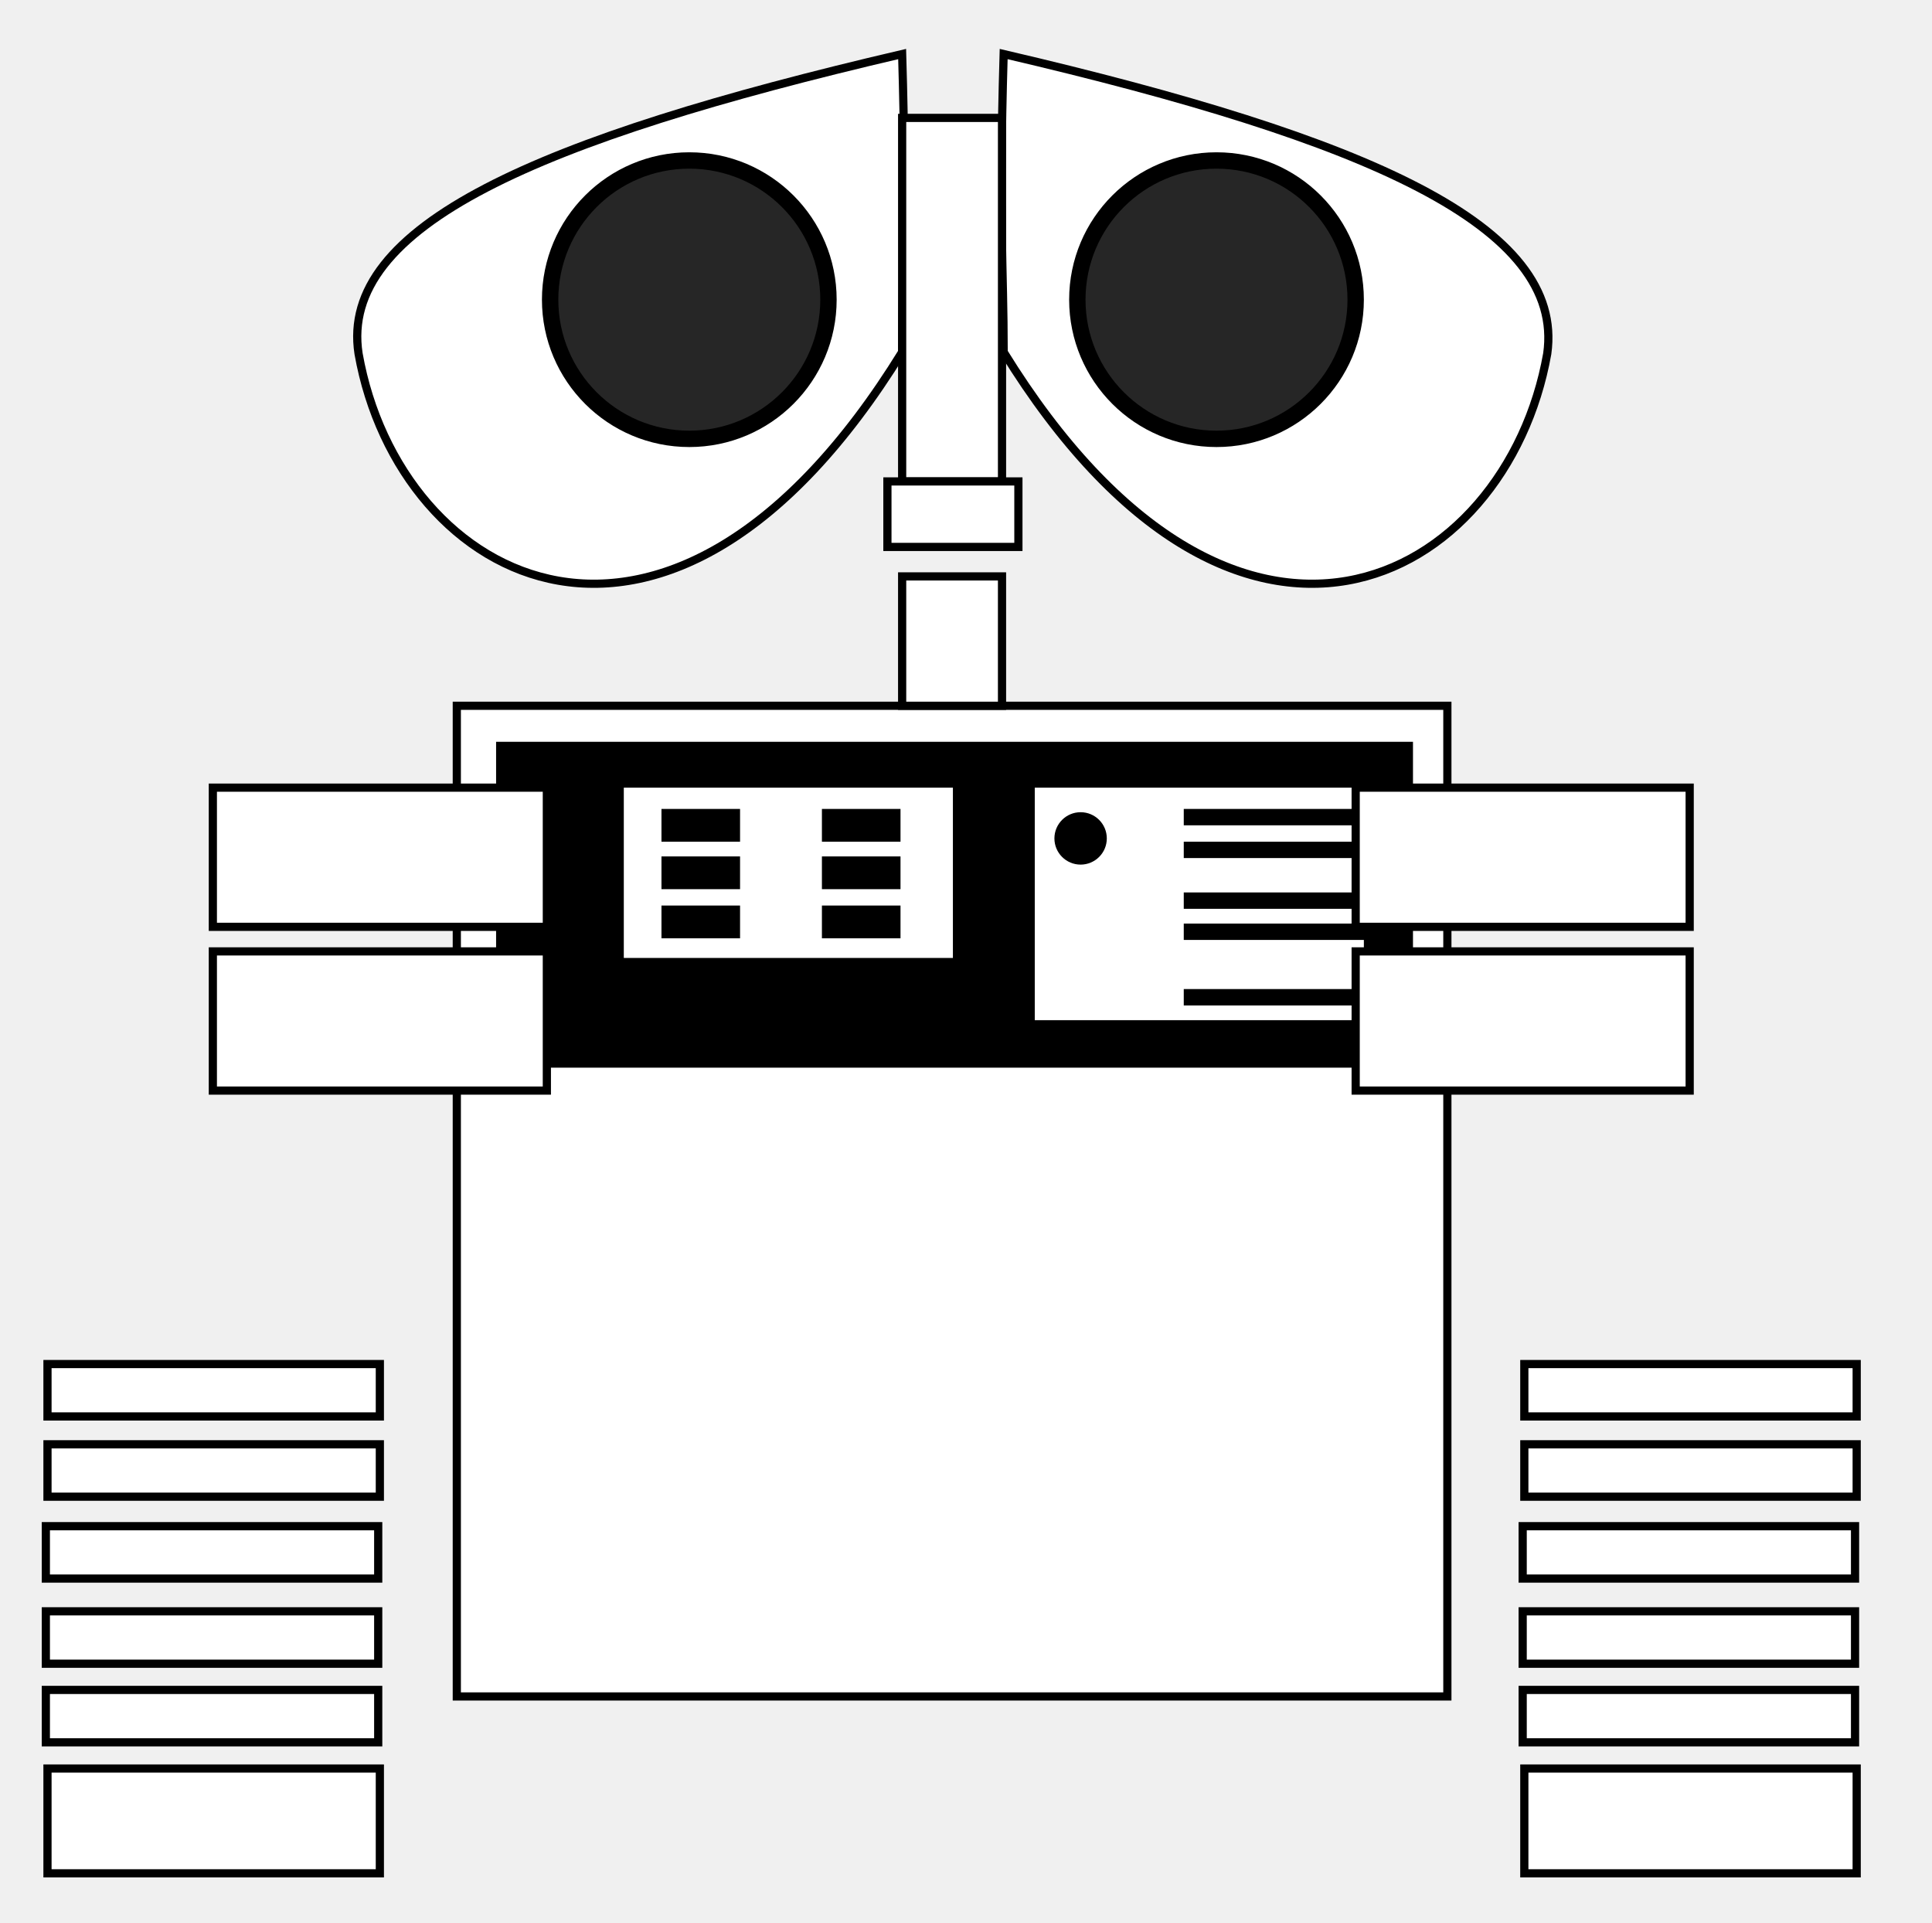
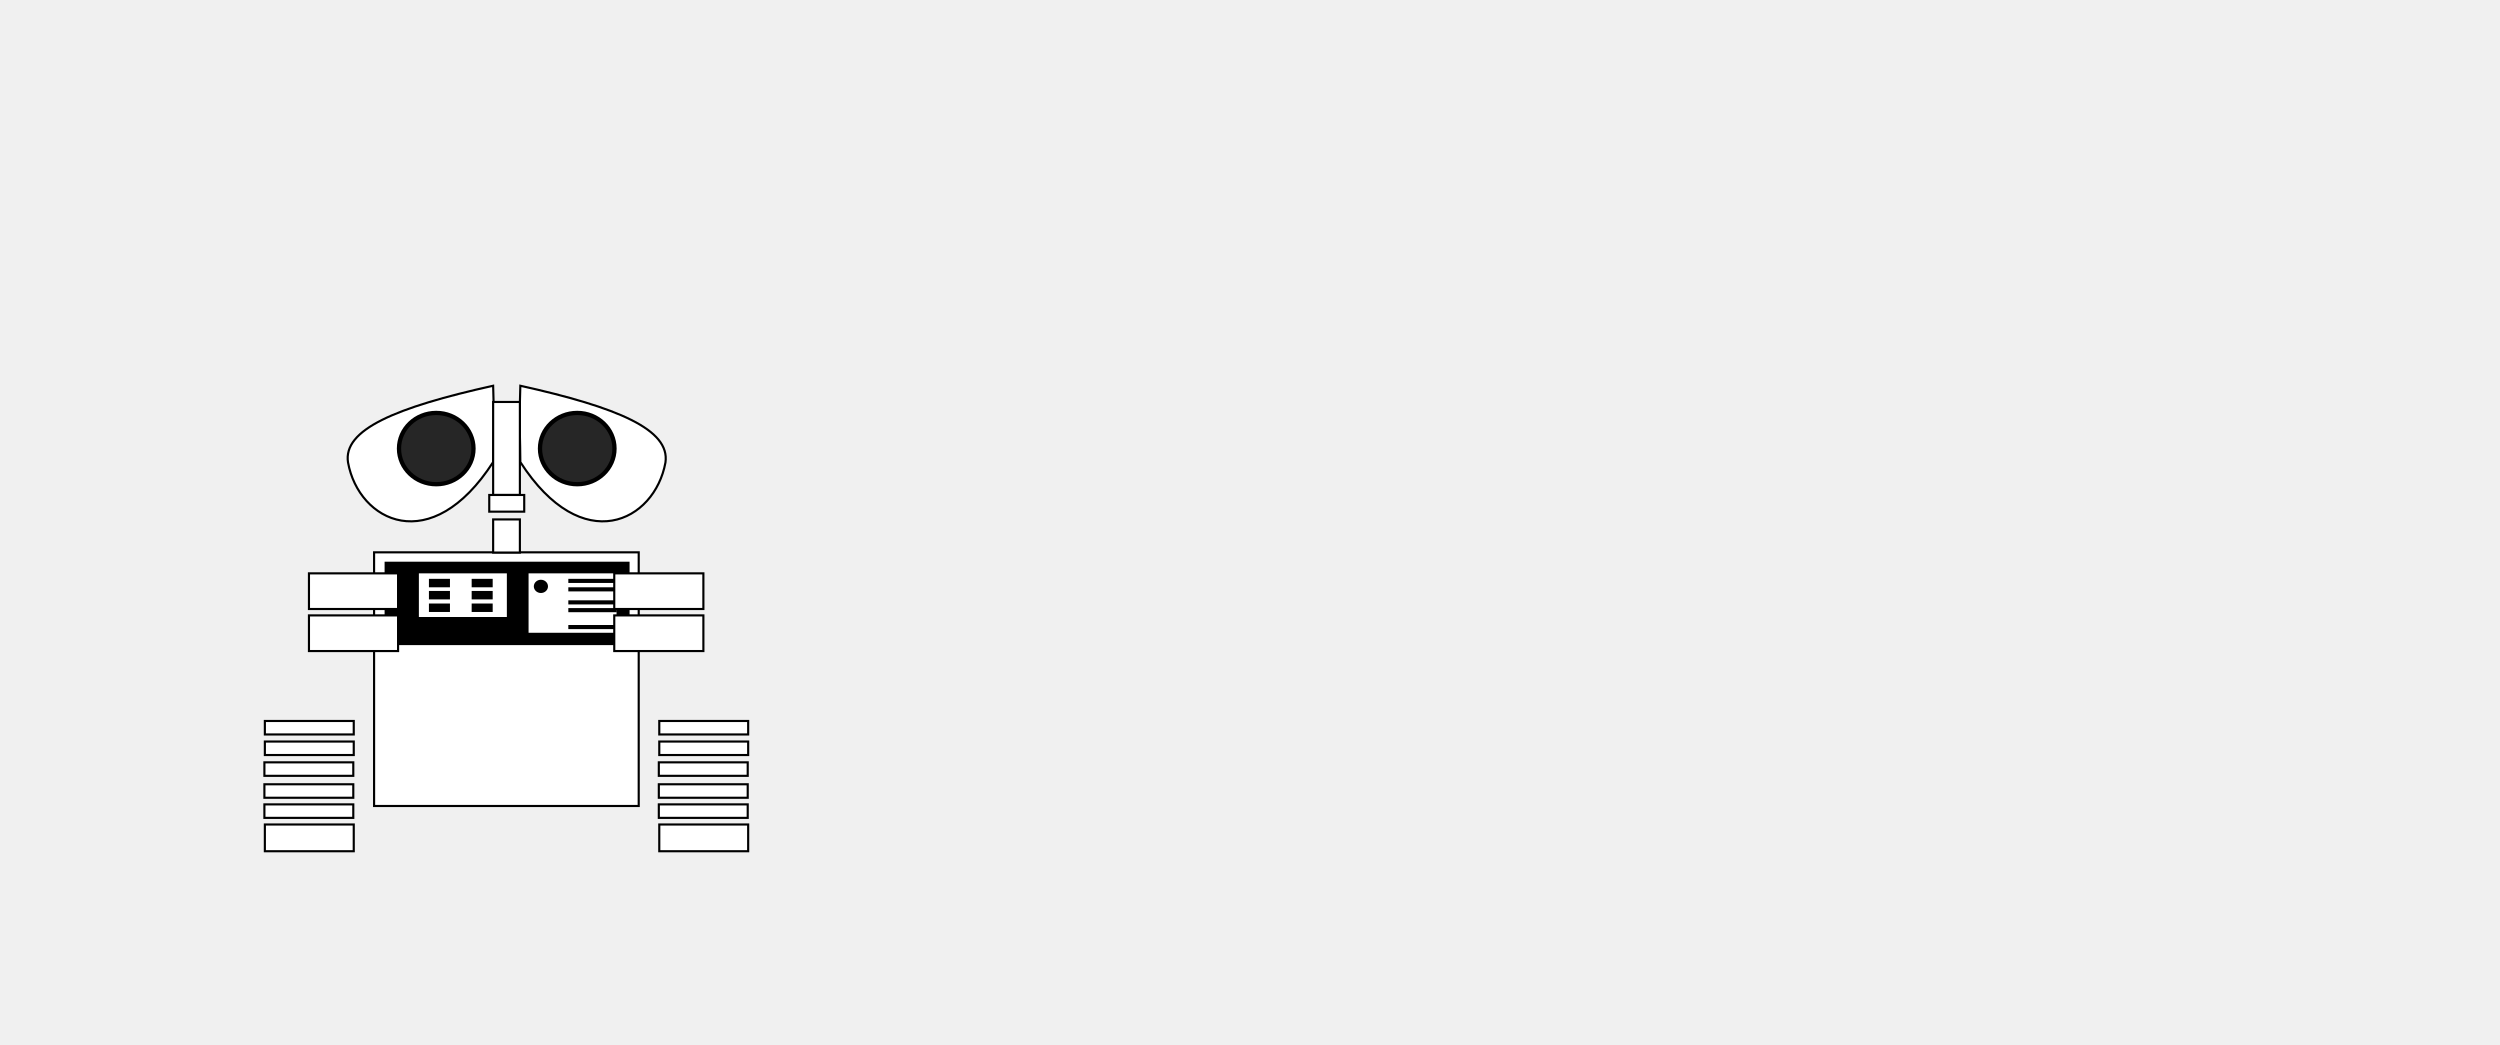
- <svg xmlns="http://www.w3.org/2000/svg" version="1.1" id="Ebene_1" x="0px" y="0px" viewBox="0 0 118 117.4" style="enable-background:new 0 0 118 117.4;" xml:space="preserve">
+ <svg xmlns="http://www.w3.org/2000/svg" version="1.1" id="Ebene_1" x="0px" y="0px" viewBox="0 0 1094 457" style="enable-background:new 0 0 1094 457;" xml:space="preserve">
  <style type="text/css">
- 	.st0{fill:#FFFFFF;stroke:#000000;stroke-width:0.5;stroke-miterlimit:10;}
+ 	.st0{fill:#FFFFFF;stroke:#000000;stroke-width:0.937;stroke-miterlimit:10;}
	.st1{fill:#FFFFFF;}
- 	.st2{fill:#262626;stroke:#000000;stroke-miterlimit:10;}
+ 	.st2{fill:#262626;stroke:#000000;stroke-width:1.874;stroke-miterlimit:10;}
</style>
-   <path class="st0" d="M55.1,3.3c0.3,10.4,0,13,0,18.2c-14.2,23-30.7,14.2-33.2,0.1C20.7,13.8,32.8,8.5,55.1,3.3z" />
-   <path class="st0" d="M61.3,3.3c-0.3,10.4,0,13,0,18.2c14.2,23,30.7,14.2,33.2,0.1C95.6,13.8,83.6,8.5,61.3,3.3z" />
-   <rect x="27.9" y="43.1" class="st0" width="60.5" height="60.5" />
-   <rect x="2.9" y="108" class="st0" width="20.3" height="6.4" />
-   <rect x="2.9" y="83.3" class="st0" width="20.3" height="3.2" />
-   <rect x="2.9" y="88.2" class="st0" width="20.3" height="3.2" />
-   <rect x="2.8" y="93.2" class="st0" width="20.3" height="3.2" />
-   <rect x="2.8" y="98.4" class="st0" width="20.3" height="3.2" />
-   <rect x="2.8" y="103.2" class="st0" width="20.3" height="3.2" />
-   <rect x="93.1" y="108" class="st0" width="20.3" height="6.4" />
-   <rect x="93.1" y="83.3" class="st0" width="20.3" height="3.2" />
-   <rect x="93.1" y="88.2" class="st0" width="20.3" height="3.2" />
-   <rect x="93" y="93.2" class="st0" width="20.3" height="3.2" />
-   <rect x="93" y="98.4" class="st0" width="20.3" height="3.2" />
-   <rect x="93" y="103.2" class="st0" width="20.3" height="3.2" />
-   <rect x="55.1" y="35.2" class="st0" width="6.1" height="7.9" />
-   <rect x="55.1" y="7.2" class="st0" width="6.1" height="22.2" />
-   <rect x="54.2" y="29.4" class="st0" width="8" height="4" />
-   <rect x="30.3" y="45.3" width="56" height="19.9" />
-   <rect x="38.1" y="48.1" class="st1" width="20.1" height="10.4" />
-   <rect x="63.2" y="48.1" class="st1" width="20.1" height="14.2" />
-   <rect x="50.2" y="49.4" width="4.8" height="2" />
-   <rect x="50.2" y="52.3" width="4.8" height="2" />
-   <rect x="50.2" y="55.3" width="4.8" height="2" />
-   <rect x="40.4" y="49.4" width="4.8" height="2" />
-   <rect x="40.4" y="52.3" width="4.8" height="2" />
-   <rect x="40.4" y="55.3" width="4.8" height="2" />
-   <rect x="72.3" y="49.4" width="11.1" height="1" />
-   <rect x="72.3" y="51.4" width="11.1" height="1" />
-   <rect x="72.3" y="54.5" width="11.1" height="1" />
-   <rect x="72.3" y="56.4" width="11.1" height="1" />
-   <rect x="72.3" y="60.4" width="11.1" height="1" />
-   <circle cx="66" cy="51.2" r="1.6" />
-   <circle class="st2" cx="42.1" cy="18.3" r="8.5" />
-   <circle class="st2" cx="74.3" cy="18.3" r="8.5" />
-   <rect x="13" y="48.1" class="st0" width="20.4" height="8.5" />
-   <rect x="13" y="58.1" class="st0" width="20.4" height="8.5" />
-   <rect x="82.8" y="48.1" class="st0" width="20.4" height="8.5" />
-   <rect x="82.8" y="58.1" class="st0" width="20.4" height="8.5" />
+   <path class="st0" d="M215.8,168.8c0.6,19.1,0,23.8,0,33.4c-27.2,42.2-58.8,26-63.5,0.2C150,188,173.1,178.3,215.8,168.8z" />
+   <path class="st0" d="M227.7,168.8c-0.6,19.1,0,23.8,0,33.4c27.2,42.2,58.8,26,63.5,0.2C293.3,188,270.4,178.3,227.7,168.8z" />
+   <rect x="163.7" y="241.7" class="st0" width="115.8" height="111" />
+   <rect x="115.9" y="360.8" class="st0" width="38.9" height="11.7" />
+   <rect x="115.9" y="315.5" class="st0" width="38.9" height="5.9" />
+   <rect x="115.9" y="324.5" class="st0" width="38.9" height="5.9" />
+   <rect x="115.7" y="333.6" class="st0" width="38.9" height="5.9" />
+   <rect x="115.7" y="343.2" class="st0" width="38.9" height="5.9" />
+   <rect x="115.7" y="352" class="st0" width="38.9" height="5.9" />
+   <rect x="288.5" y="360.8" class="st0" width="38.9" height="11.7" />
+   <rect x="288.5" y="315.5" class="st0" width="38.9" height="5.9" />
+   <rect x="288.5" y="324.5" class="st0" width="38.9" height="5.9" />
+   <rect x="288.3" y="333.6" class="st0" width="38.9" height="5.9" />
+   <rect x="288.3" y="343.2" class="st0" width="38.9" height="5.9" />
+   <rect x="288.3" y="352" class="st0" width="38.9" height="5.9" />
+   <rect x="215.8" y="227.3" class="st0" width="11.7" height="14.5" />
+   <rect x="215.8" y="175.9" class="st0" width="11.7" height="40.7" />
+   <rect x="214.1" y="216.6" class="st0" width="15.3" height="7.3" />
+   <rect x="168.3" y="245.8" width="107.2" height="36.5" />
+   <rect x="183.3" y="250.9" class="st1" width="38.5" height="19.1" />
+   <rect x="231.3" y="250.9" class="st1" width="38.5" height="26" />
+   <rect x="206.4" y="253.3" width="9.2" height="3.7" />
+   <rect x="206.4" y="258.6" width="9.2" height="3.7" />
+   <rect x="206.4" y="264.1" width="9.2" height="3.7" />
+   <rect x="187.7" y="253.3" width="9.2" height="3.7" />
+   <rect x="187.7" y="258.6" width="9.2" height="3.7" />
+   <rect x="187.7" y="264.1" width="9.2" height="3.7" />
+   <rect x="248.7" y="253.3" width="21.2" height="1.8" />
+   <rect x="248.7" y="257" width="21.2" height="1.8" />
+   <rect x="248.7" y="262.7" width="21.2" height="1.8" />
+   <rect x="248.7" y="266.1" width="21.2" height="1.8" />
+   <rect x="248.7" y="273.5" width="21.2" height="1.8" />
+   <ellipse cx="236.7" cy="256.6" rx="3.1" ry="2.9" />
+   <ellipse class="st2" cx="190.9" cy="196.3" rx="16.3" ry="15.6" />
+   <ellipse class="st2" cx="252.6" cy="196.3" rx="16.3" ry="15.6" />
+   <rect x="135.2" y="250.9" class="st0" width="39" height="15.6" />
+   <rect x="135.2" y="269.3" class="st0" width="39" height="15.6" />
+   <rect x="268.8" y="250.9" class="st0" width="39" height="15.6" />
+   <rect x="268.8" y="269.3" class="st0" width="39" height="15.6" />
</svg>
